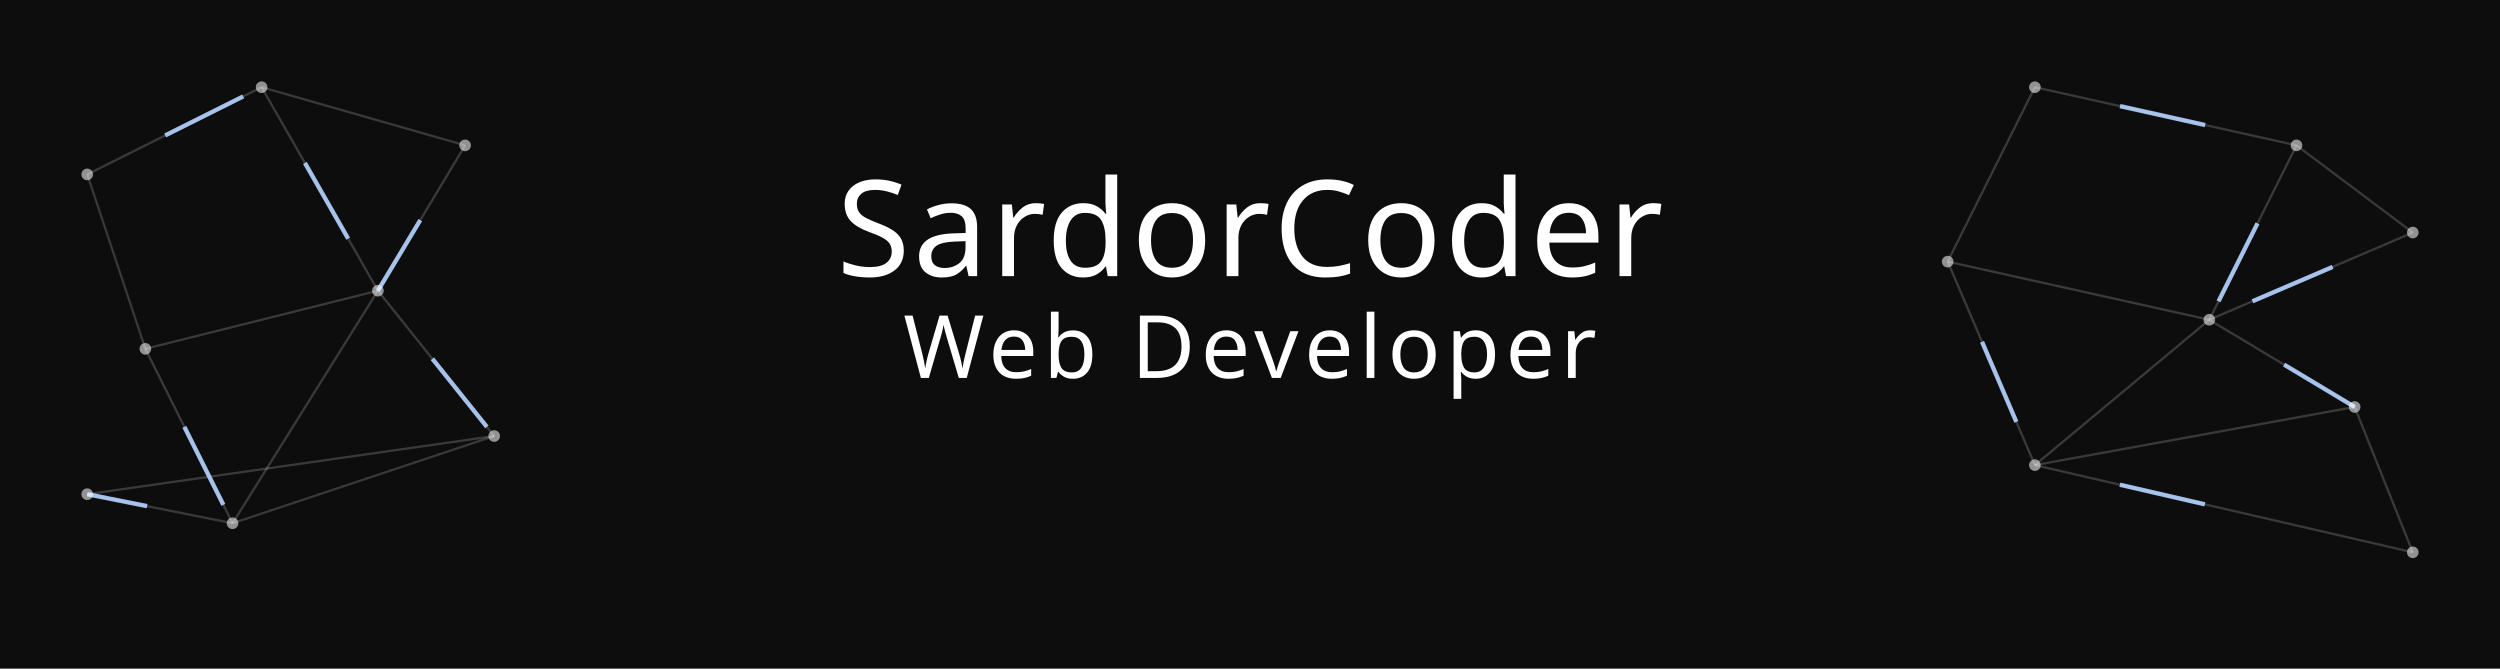
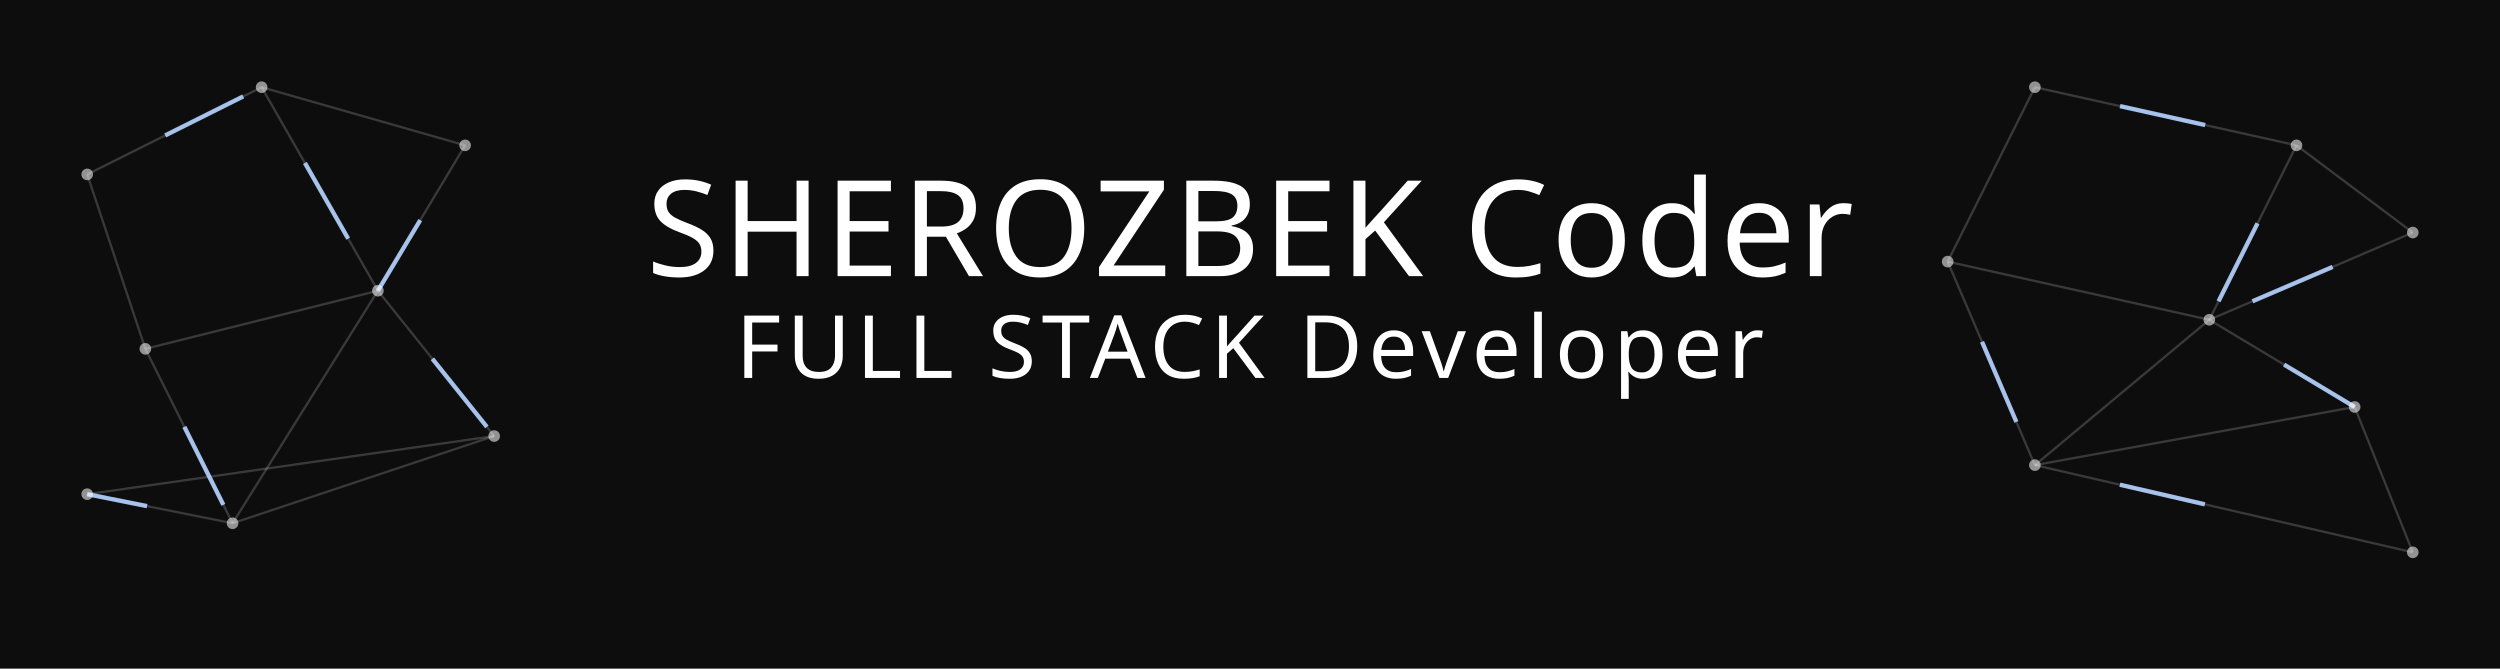
<svg xmlns="http://www.w3.org/2000/svg" viewBox="0 0 860 230" width="860" height="230">
  <defs>
    <style>
      .node { fill: rgba(255,255,255,0.55); }
      .edge { stroke: rgba(255,255,255,0.18); stroke-width: 0.8; fill: none; }
      .ln0 { animation: fl0 4s ease-in-out infinite alternate; }
      .ln1 { animation: fl1 3.5s ease-in-out infinite alternate; }
      .ln2 { animation: fl2 4.2s ease-in-out infinite alternate; }
      .ln3 { animation: fl3 3.8s ease-in-out infinite alternate; }
      .ln4 { animation: fl4 4.5s ease-in-out infinite alternate; }
      .ln5 { animation: fl5 3.2s ease-in-out infinite alternate; }
      .ln6 { animation: fl6 4.8s ease-in-out infinite alternate; }
      .ln7 { animation: fl7 3.6s ease-in-out infinite alternate; }
      @keyframes fl0 { from{transform:translate(0,0)} to{transform:translate(2px,3px)} }
      @keyframes fl1 { from{transform:translate(0,0)} to{transform:translate(-3px,2px)} }
      @keyframes fl2 { from{transform:translate(0,0)} to{transform:translate(2px,-3px)} }
      @keyframes fl3 { from{transform:translate(0,0)} to{transform:translate(-2px,3px)} }
      @keyframes fl4 { from{transform:translate(0,0)} to{transform:translate(3px,-2px)} }
      @keyframes fl5 { from{transform:translate(0,0)} to{transform:translate(-3px,-2px)} }
      @keyframes fl6 { from{transform:translate(0,0)} to{transform:translate(2px,2px)} }
      @keyframes fl7 { from{transform:translate(0,0)} to{transform:translate(-2px,-3px)} }
      .rn0 { animation: rf0 4.1s ease-in-out infinite alternate; }
      .rn1 { animation: rf1 3.7s ease-in-out infinite alternate; }
      .rn2 { animation: rf2 4.3s ease-in-out infinite alternate; }
      .rn3 { animation: rf3 3.9s ease-in-out infinite alternate; }
      .rn4 { animation: rf4 4.6s ease-in-out infinite alternate; }
      .rn5 { animation: rf5 3.3s ease-in-out infinite alternate; }
      .rn6 { animation: rf6 4.9s ease-in-out infinite alternate; }
      .rn7 { animation: rf7 3.7s ease-in-out infinite alternate; }
      @keyframes rf0 { from{transform:translate(0,0)} to{transform:translate(-2px,3px)} }
      @keyframes rf1 { from{transform:translate(0,0)} to{transform:translate(3px,-2px)} }
      @keyframes rf2 { from{transform:translate(0,0)} to{transform:translate(-3px,2px)} }
      @keyframes rf3 { from{transform:translate(0,0)} to{transform:translate(2px,3px)} }
      @keyframes rf4 { from{transform:translate(0,0)} to{transform:translate(-2px,-3px)} }
      @keyframes rf5 { from{transform:translate(0,0)} to{transform:translate(3px,2px)} }
      @keyframes rf6 { from{transform:translate(0,0)} to{transform:translate(2px,-3px)} }
      @keyframes rf7 { from{transform:translate(0,0)} to{transform:translate(-3px,-2px)} }
      .pulse { stroke: rgba(180,210,255,0.9); stroke-width: 1.5; fill: none; stroke-dasharray: 30 200; stroke-dashoffset: 200; }
      .p1 { animation: dash1 3s linear infinite; }
      .p2 { animation: dash2 3.5s linear infinite 0.5s; }
      .p3 { animation: dash3 4s linear infinite 1s; }
      .p4 { animation: dash4 3.2s linear infinite 1.5s; }
      .p5 { animation: dash5 3.8s linear infinite 0.3s; }
      .p6 { animation: dash6 4.2s linear infinite 0.8s; }
      @keyframes dash1 { from{stroke-dashoffset:200} to{stroke-dashoffset:-30} }
      @keyframes dash2 { from{stroke-dashoffset:200} to{stroke-dashoffset:-30} }
      @keyframes dash3 { from{stroke-dashoffset:200} to{stroke-dashoffset:-30} }
      @keyframes dash4 { from{stroke-dashoffset:200} to{stroke-dashoffset:-30} }
      @keyframes dash5 { from{stroke-dashoffset:200} to{stroke-dashoffset:-30} }
      @keyframes dash6 { from{stroke-dashoffset:200} to{stroke-dashoffset:-30} }
    </style>
  </defs>
  <rect width="860" height="230" fill="#0d0d0d" />
  <line class="edge" x1="30" y1="60" x2="90" y2="30" />
  <line class="edge" x1="90" y1="30" x2="160" y2="50" />
  <line class="edge" x1="30" y1="60" x2="50" y2="120" />
  <line class="edge" x1="90" y1="30" x2="130" y2="100" />
  <line class="edge" x1="160" y1="50" x2="130" y2="100" />
  <line class="edge" x1="50" y1="120" x2="130" y2="100" />
  <line class="edge" x1="50" y1="120" x2="80" y2="180" />
  <line class="edge" x1="130" y1="100" x2="80" y2="180" />
  <line class="edge" x1="130" y1="100" x2="170" y2="150" />
  <line class="edge" x1="80" y1="180" x2="170" y2="150" />
  <line class="edge" x1="80" y1="180" x2="30" y2="170" />
  <line class="edge" x1="170" y1="150" x2="30" y2="170" />
  <line class="pulse p1" x1="30" y1="60" x2="90" y2="30" />
  <line class="pulse p2" x1="160" y1="50" x2="130" y2="100" />
  <line class="pulse p3" x1="50" y1="120" x2="80" y2="180" />
  <line class="pulse p4" x1="130" y1="100" x2="170" y2="150" />
  <line class="pulse p5" x1="90" y1="30" x2="130" y2="100" />
  <line class="pulse p6" x1="80" y1="180" x2="30" y2="170" />
  <circle class="node ln0" cx="30" cy="60" r="2" />
  <circle class="node ln1" cx="90" cy="30" r="2" />
  <circle class="node ln2" cx="160" cy="50" r="2" />
  <circle class="node ln3" cx="50" cy="120" r="2" />
  <circle class="node ln4" cx="130" cy="100" r="2" />
  <circle class="node ln5" cx="80" cy="180" r="2" />
  <circle class="node ln6" cx="170" cy="150" r="2" />
  <circle class="node ln7" cx="30" cy="170" r="2" />
-   <text x="430" y="95" text-anchor="middle" font-family="sans-serif" font-size="46" font-weight="200" fill="white" letter-spacing="1">SardorCoder</text>
-   <text x="430" y="130" text-anchor="middle" font-family="sans-serif" font-size="30" font-weight="200" fill="white" letter-spacing="2">Web Developer</text>
+   <text x="430" y="95" text-anchor="middle" font-family="sans-serif" font-size="46" font-weight="200" fill="white" letter-spacing="1">SHEROZBEK Coder</text>
+   <text x="430" y="130" text-anchor="middle" font-family="sans-serif" font-size="30" font-weight="200" fill="white" letter-spacing="2">FULL STACK Developer</text>
  <g transform="translate(640,0)">
    <line class="edge" x1="60" y1="30" x2="150" y2="50" />
    <line class="edge" x1="150" y1="50" x2="190" y2="80" />
    <line class="edge" x1="60" y1="30" x2="30" y2="90" />
    <line class="edge" x1="150" y1="50" x2="120" y2="110" />
    <line class="edge" x1="190" y1="80" x2="120" y2="110" />
    <line class="edge" x1="30" y1="90" x2="120" y2="110" />
    <line class="edge" x1="30" y1="90" x2="60" y2="160" />
    <line class="edge" x1="120" y1="110" x2="60" y2="160" />
    <line class="edge" x1="120" y1="110" x2="170" y2="140" />
    <line class="edge" x1="60" y1="160" x2="170" y2="140" />
    <line class="edge" x1="60" y1="160" x2="190" y2="190" />
    <line class="edge" x1="170" y1="140" x2="190" y2="190" />
    <line class="pulse p2" x1="60" y1="30" x2="150" y2="50" />
    <line class="pulse p3" x1="190" y1="80" x2="120" y2="110" />
    <line class="pulse p4" x1="30" y1="90" x2="60" y2="160" />
    <line class="pulse p5" x1="120" y1="110" x2="170" y2="140" />
    <line class="pulse p6" x1="150" y1="50" x2="120" y2="110" />
    <line class="pulse p1" x1="60" y1="160" x2="190" y2="190" />
    <circle class="node rn0" cx="60" cy="30" r="2" />
    <circle class="node rn1" cx="150" cy="50" r="2" />
    <circle class="node rn2" cx="190" cy="80" r="2" />
    <circle class="node rn3" cx="30" cy="90" r="2" />
    <circle class="node rn4" cx="120" cy="110" r="2" />
    <circle class="node rn5" cx="60" cy="160" r="2" />
    <circle class="node rn6" cx="170" cy="140" r="2" />
    <circle class="node rn7" cx="190" cy="190" r="2" />
  </g>
</svg>
